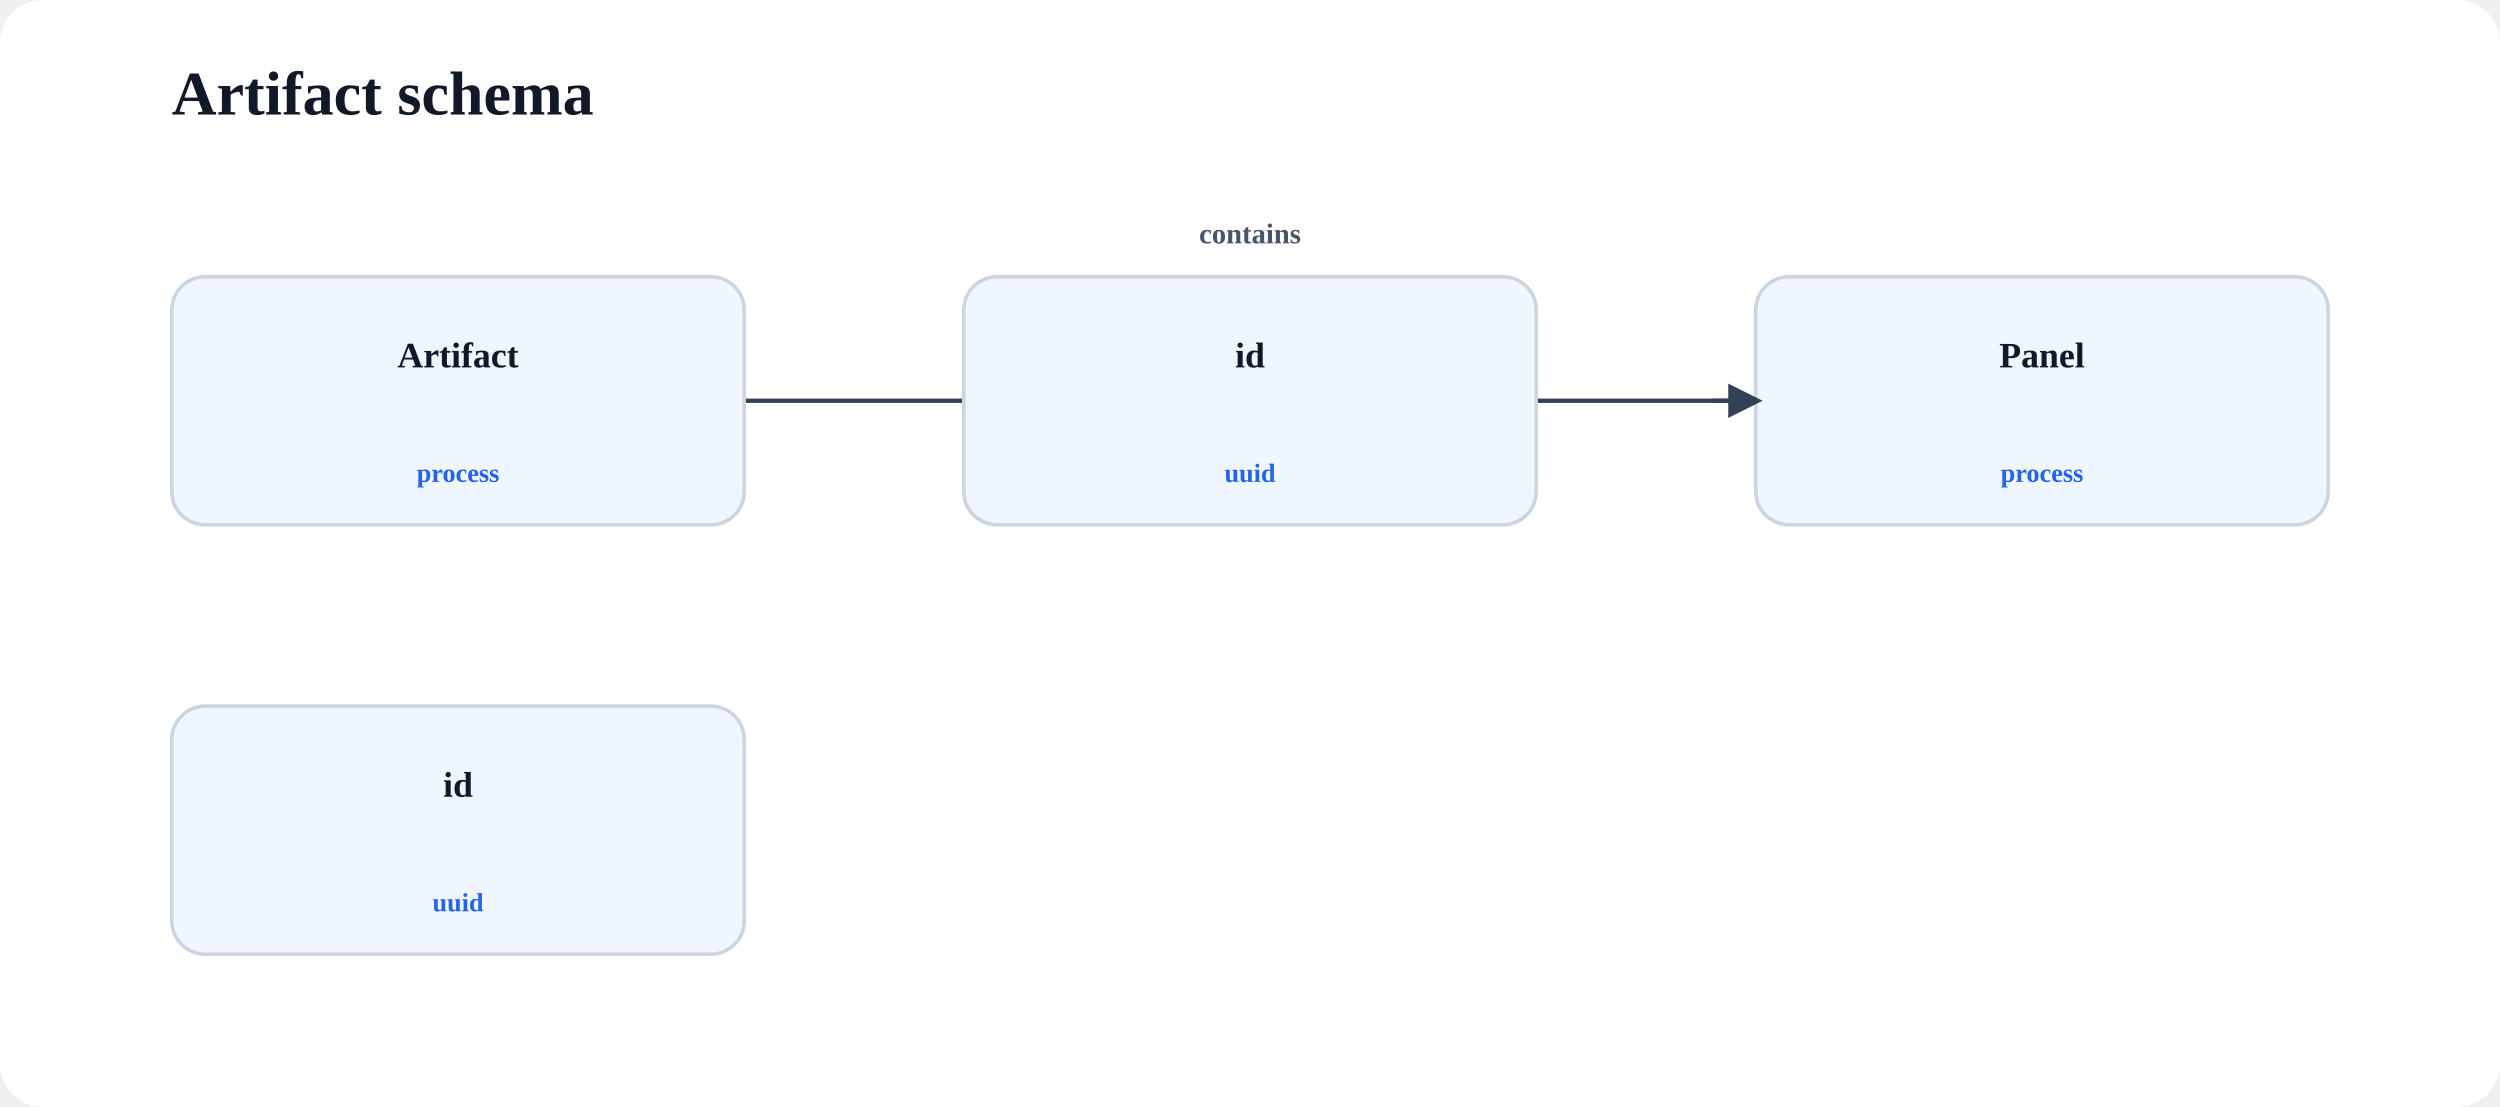
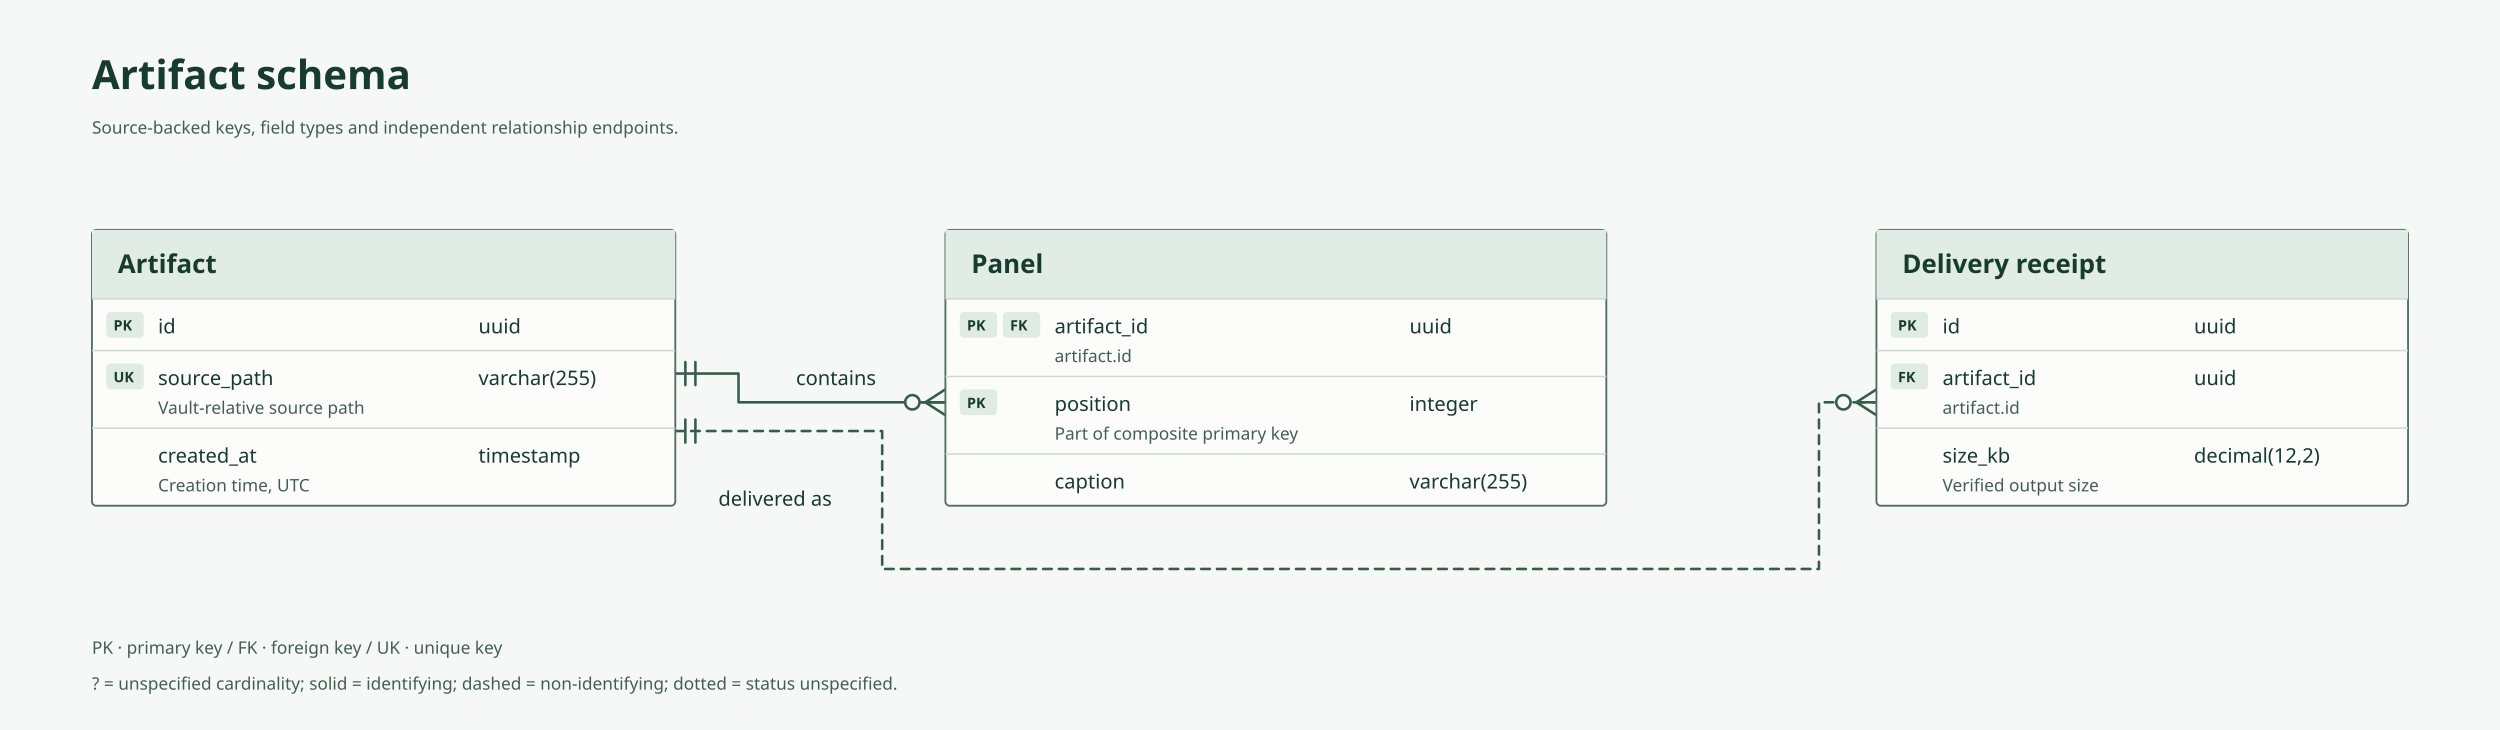
- <svg xmlns="http://www.w3.org/2000/svg" width="1048" height="464" viewBox="0 0 1048 464" role="img" aria-labelledby="notemd-gallery-entity-relationship-schema-title notemd-gallery-entity-relationship-schema-desc" data-notemd-renderer="notemd-editable-html-svg@0.1.0">
-   <style>.notemd-editable-svg-canvas {
-     fill: var(--notemd-editable-svg-panel, #ffffff);
- }
- .notemd-editable-svg-title {
-     fill: var(--notemd-editable-svg-text, #111827);
-     font-size: 26px;
-     font-weight: 700;
- }
- .notemd-editable-svg-summary {
-     fill: var(--notemd-editable-svg-muted, #475569);
-     font-size: 14px;
- }
- .notemd-editable-svg-node rect {
-     fill: var(--notemd-editable-svg-node-fill, #eff6ff);
-     stroke: var(--notemd-editable-svg-border, #cbd5e1);
-     stroke-width: 1.5;
- }
- .notemd-editable-svg-node-label {
-     fill: var(--notemd-editable-svg-text, #111827);
-     font-size: 15px;
-     font-weight: 650;
- }
- .notemd-editable-svg-node-role {
-     fill: var(--notemd-editable-svg-accent, #2563eb);
-     font-size: 11px;
-     font-weight: 700;
-     text-transform: uppercase;
- }
- .notemd-editable-svg-edge path,
- .notemd-editable-svg-edge-arrowhead {
-     fill: none;
-     stroke: var(--notemd-editable-svg-edge, #334155);
-     stroke-width: 1.8;
- }
- .notemd-editable-svg-edge.is-async path {
-     stroke-dasharray: 8 6;
- }
- .notemd-editable-svg-edge-label {
-     fill: var(--notemd-editable-svg-muted, #475569);
-     paint-order: stroke;
-     stroke: var(--notemd-editable-svg-panel, #ffffff);
-     stroke-width: 4px;
-     font-size: 12px;
-     font-weight: 600;
- }
- marker path {
-     fill: var(--notemd-editable-svg-edge, #334155);
- }</style>
-   <defs>
-     <marker id="notemd-editable-svg-arrow" viewBox="0 0 10 10" refX="8" refY="5" markerWidth="8" markerHeight="8" orient="auto-start-reverse">
-       <path data-drawio-ignore="marker-shape" d="M 0 0 L 10 5 L 0 10 z" fill="#334155" />
-     </marker>
-   </defs>
-   <rect data-drawio-ignore="canvas-background" class="notemd-editable-svg-canvas" x="0" y="0" width="1048" height="464" rx="18" fill="#ffffff" />
-   <text data-drawio-ignore="document-title" x="72" y="48" class="notemd-editable-svg-title" fill="#111827">Artifact schema</text>
-   <g id="edge-1-artifact-to-panel" class="notemd-editable-svg-edge" data-drawio-type="edge" data-drawio-id="edge-1-artifact-to-panel" data-drawio-source="artifact" data-drawio-target="panel">
-     <path data-drawio-ignore="part-of-parent-edge" d="M 312 168 C 524 168, 524 168, 736 168" fill="none" stroke="#334155" stroke-width="1.8" />
+ <svg xmlns="http://www.w3.org/2000/svg" viewBox="0 0 1740 508" width="1740" height="508" role="img" aria-labelledby="notemd-gallery-entity-relationship-schema-title notemd-gallery-entity-relationship-schema-desc" style="font-family:Segoe UI,Microsoft YaHei,sans-serif">
+   <style>.er-canvas{fill:var(--er-bg,#f5f8f6)}.er-table{fill:var(--er-panel,#fcfdfb);stroke:var(--er-border,#536d62);stroke-width:1.3}.er-header{fill:var(--er-header,#e0ece5)}.er-title,.er-name,.er-field{fill:var(--er-ink,#173b2e)}.er-title{font-size:28px;font-weight:700}.er-name{font-size:18px;font-weight:650}.er-field{font-size:14px}.er-detail,.er-note{fill:var(--er-muted,#425e52);font-size:12px}.er-rule{stroke:var(--er-rule,#cad8ce);stroke-width:1}.er-edge,.er-cardinality{fill:none;stroke:var(--er-edge,#365c4a);stroke-width:1.8;stroke-linejoin:round;stroke-linecap:round}.er-cardinality circle{fill:var(--er-bg,#f5f8f6)}.er-label-bg{fill:var(--er-bg,#f5f8f6)}.er-label{fill:var(--er-ink,#173b2e);font-size:14px}.er-key-bg{fill:var(--er-key-bg,#dfebe3)}.er-key{fill:var(--er-ink,#173b2e);font-size:10px;font-weight:700}.er-unknown{fill:var(--er-ink,#173b2e);stroke:none;font-size:16px;font-weight:700}@media(prefers-color-scheme:dark){svg{--er-bg:#15241e;--er-panel:#1d3027;--er-header:#2a4437;--er-border:#779a85;--er-ink:#e5f1e9;--er-muted:#bed1c4;--er-rule:#486454;--er-edge:#adcbb9;--er-key-bg:#395342}}</style>
+   <rect class="er-canvas" width="100%" height="100%" data-drawio-ignore="true" />
+   <g data-drawio-ignore="true">
+     <text class="er-title" x="64" y="62">Artifact schema</text>
+     <text class="er-note" x="64" y="93">Source-backed keys, field types and independent relationship endpoints.</text>
  </g>
-   <g id="artifact" class="notemd-editable-svg-node" data-drawio-type="node" data-drawio-role="process" data-drawio-id="artifact">
-     <rect data-drawio-ignore="part-of-parent-node" x="72" y="116" width="240" height="104" rx="14" fill="#eff6ff" stroke="#cbd5e1" stroke-width="1.5" />
-     <text data-drawio-ignore="part-of-parent-node" data-layout-safety="notemd-layout-safety@1.0.0" x="192" y="154" text-anchor="middle" class="notemd-editable-svg-node-label">
-       <tspan x="192" dy="0">Artifact</tspan>
-     </text>
-     <text data-drawio-ignore="part-of-parent-node" data-layout-safety="notemd-layout-safety@1.0.0" x="192" y="202" text-anchor="middle" class="notemd-editable-svg-node-role" fill="#2563eb">process</text>
+   <g data-drawio-type="edge" data-drawio-id="er-edge-0" data-drawio-source="artifact" data-drawio-target="panel">
+     <polyline class="er-edge" points="470,260 514,260 514,280 658,280" />
+     <g class="er-cardinality" data-drawio-ignore="true" data-er-cardinality="one" transform="translate(470 260) rotate(0)">
+       <path d="M7 -8V8M14 -8V8" />
+     </g>
+     <g class="er-cardinality" data-drawio-ignore="true" data-er-cardinality="zero-or-many" transform="translate(658 280) rotate(180)">
+       <path d="M0 -9L14 0L0 9M0 0H16" />
+       <circle cx="23" cy="0" r="5" />
+     </g>
+     <rect class="er-label-bg" x="544" y="252" width="84" height="23" rx="3" />
+     <text class="er-label" x="554" y="268">contains</text>
  </g>
-   <g id="artifact-id" class="notemd-editable-svg-node" data-drawio-type="node" data-drawio-role="uuid" data-drawio-id="artifact-id">
-     <rect data-drawio-ignore="part-of-parent-node" x="404" y="116" width="240" height="104" rx="14" fill="#eff6ff" stroke="#cbd5e1" stroke-width="1.5" />
-     <text data-drawio-ignore="part-of-parent-node" data-layout-safety="notemd-layout-safety@1.0.0" x="524" y="154" text-anchor="middle" class="notemd-editable-svg-node-label">
-       <tspan x="524" dy="0">id</tspan>
-     </text>
-     <text data-drawio-ignore="part-of-parent-node" data-layout-safety="notemd-layout-safety@1.0.0" x="524" y="202" text-anchor="middle" class="notemd-editable-svg-node-role" fill="#2563eb">uuid</text>
+   <g data-drawio-type="edge" data-drawio-id="er-edge-1" data-drawio-source="artifact" data-drawio-target="delivery">
+     <polyline class="er-edge" points="470,300 614,300 614,396 1266,396 1266,280 1306,280" stroke-dasharray="6 5" />
+     <g class="er-cardinality" data-drawio-ignore="true" data-er-cardinality="one" transform="translate(470 300) rotate(0)">
+       <path d="M7 -8V8M14 -8V8" />
+     </g>
+     <g class="er-cardinality" data-drawio-ignore="true" data-er-cardinality="zero-or-many" transform="translate(1306 280) rotate(180)">
+       <path d="M0 -9L14 0L0 9M0 0H16" />
+       <circle cx="23" cy="0" r="5" />
+     </g>
+     <rect class="er-label-bg" x="490" y="336" width="112" height="23" rx="3" />
+     <text class="er-label" x="500" y="352">delivered as</text>
  </g>
-   <g id="panel" class="notemd-editable-svg-node" data-drawio-type="node" data-drawio-role="process" data-drawio-id="panel">
-     <rect data-drawio-ignore="part-of-parent-node" x="736" y="116" width="240" height="104" rx="14" fill="#eff6ff" stroke="#cbd5e1" stroke-width="1.5" />
-     <text data-drawio-ignore="part-of-parent-node" data-layout-safety="notemd-layout-safety@1.0.0" x="856" y="154" text-anchor="middle" class="notemd-editable-svg-node-label">
-       <tspan x="856" dy="0">Panel</tspan>
-     </text>
-     <text data-drawio-ignore="part-of-parent-node" data-layout-safety="notemd-layout-safety@1.0.0" x="856" y="202" text-anchor="middle" class="notemd-editable-svg-node-role" fill="#2563eb">process</text>
+   <g data-er-entity="artifact" data-drawio-type="node" data-drawio-id="artifact" data-drawio-role="entity">
+     <rect class="er-table" x="64" y="160" width="406" height="192" rx="3" />
+     <rect class="er-header" x="64" y="160" width="406" height="48" />
+     <text class="er-name" x="82" y="190">Artifact</text>
+     <path data-er-attribute="id" class="er-rule" d="M64 208H470" />
+     <rect class="er-key-bg" x="74" y="217" width="26" height="18" rx="3" />
+     <text class="er-key" x="79" y="230">PK</text>
+     <text class="er-field" x="110" y="232">id</text>
+     <text class="er-field" x="333" y="232">uuid</text>
+     <path data-er-attribute="source_path" class="er-rule" d="M64 244H470" />
+     <rect class="er-key-bg" x="74" y="253" width="26" height="18" rx="3" />
+     <text class="er-key" x="79" y="266">UK</text>
+     <text class="er-field" x="110" y="268">source_path</text>
+     <text class="er-field" x="333" y="268">varchar(255)</text>
+     <text class="er-detail" x="110" y="288">Vault-relative source path</text>
+     <path data-er-attribute="created_at" class="er-rule" d="M64 298H470" />
+     <text class="er-field" x="110" y="322">created_at</text>
+     <text class="er-field" x="333" y="322">timestamp</text>
+     <text class="er-detail" x="110" y="342">Creation time, UTC</text>
  </g>
-   <g id="panel-id" class="notemd-editable-svg-node" data-drawio-type="node" data-drawio-role="uuid" data-drawio-id="panel-id">
-     <rect data-drawio-ignore="part-of-parent-node" x="72" y="296" width="240" height="104" rx="14" fill="#eff6ff" stroke="#cbd5e1" stroke-width="1.5" />
-     <text data-drawio-ignore="part-of-parent-node" data-layout-safety="notemd-layout-safety@1.0.0" x="192" y="334" text-anchor="middle" class="notemd-editable-svg-node-label">
-       <tspan x="192" dy="0">id</tspan>
-     </text>
-     <text data-drawio-ignore="part-of-parent-node" data-layout-safety="notemd-layout-safety@1.0.0" x="192" y="382" text-anchor="middle" class="notemd-editable-svg-node-role" fill="#2563eb">uuid</text>
+   <g data-er-entity="panel" data-drawio-type="node" data-drawio-id="panel" data-drawio-role="entity">
+     <rect class="er-table" x="658" y="160" width="460" height="192" rx="3" />
+     <rect class="er-header" x="658" y="160" width="460" height="48" />
+     <text class="er-name" x="676" y="190">Panel</text>
+     <path data-er-attribute="artifact_id" class="er-rule" d="M658 208H1118" />
+     <rect class="er-key-bg" x="668" y="217" width="26" height="18" rx="3" />
+     <text class="er-key" x="673" y="230">PK</text>
+     <rect class="er-key-bg" x="698" y="217" width="26" height="18" rx="3" />
+     <text class="er-key" x="703" y="230">FK</text>
+     <text class="er-field" x="734" y="232">artifact_id</text>
+     <text class="er-field" x="981" y="232">uuid</text>
+     <text class="er-detail" x="734" y="252">artifact.id</text>
+     <path data-er-attribute="position" class="er-rule" d="M658 262H1118" />
+     <rect class="er-key-bg" x="668" y="271" width="26" height="18" rx="3" />
+     <text class="er-key" x="673" y="284">PK</text>
+     <text class="er-field" x="734" y="286">position</text>
+     <text class="er-field" x="981" y="286">integer</text>
+     <text class="er-detail" x="734" y="306">Part of composite primary key</text>
+     <path data-er-attribute="caption" class="er-rule" d="M658 316H1118" />
+     <text class="er-field" x="734" y="340">caption</text>
+     <text class="er-field" x="981" y="340">varchar(255)</text>
  </g>
-   <path data-drawio-ignore="edge-arrowhead" class="notemd-editable-svg-edge-arrowhead" d="M 718.000 168.000 L 736 168" fill="none" stroke="#334155" stroke-width="1.8" marker-end="url(#notemd-editable-svg-arrow)" />
-   <text data-drawio-ignore="part-of-parent-edge" x="524" y="102" text-anchor="middle" class="notemd-editable-svg-edge-label" fill="#475569" stroke="#ffffff" stroke-width="4" paint-order="stroke">contains</text>
+   <g data-er-entity="delivery" data-drawio-type="node" data-drawio-id="delivery" data-drawio-role="entity">
+     <rect class="er-table" x="1306" y="160" width="370" height="192" rx="3" />
+     <rect class="er-header" x="1306" y="160" width="370" height="48" />
+     <text class="er-name" x="1324" y="190">Delivery receipt</text>
+     <path data-er-attribute="id" class="er-rule" d="M1306 208H1676" />
+     <rect class="er-key-bg" x="1316" y="217" width="26" height="18" rx="3" />
+     <text class="er-key" x="1321" y="230">PK</text>
+     <text class="er-field" x="1352" y="232">id</text>
+     <text class="er-field" x="1527" y="232">uuid</text>
+     <path data-er-attribute="artifact_id" class="er-rule" d="M1306 244H1676" />
+     <rect class="er-key-bg" x="1316" y="253" width="26" height="18" rx="3" />
+     <text class="er-key" x="1321" y="266">FK</text>
+     <text class="er-field" x="1352" y="268">artifact_id</text>
+     <text class="er-field" x="1527" y="268">uuid</text>
+     <text class="er-detail" x="1352" y="288">artifact.id</text>
+     <path data-er-attribute="size_kb" class="er-rule" d="M1306 298H1676" />
+     <text class="er-field" x="1352" y="322">size_kb</text>
+     <text class="er-field" x="1527" y="322">decimal(12,2)</text>
+     <text class="er-detail" x="1352" y="342">Verified output size</text>
+   </g>
+   <g data-drawio-ignore="true">
+     <text class="er-note" x="64" y="455">PK · primary key    /    FK · foreign key    /    UK · unique key</text>
+     <text class="er-note" x="64" y="480">? = unspecified cardinality; solid = identifying; dashed = non-identifying; dotted = status unspecified.</text>
+   </g>
</svg>
